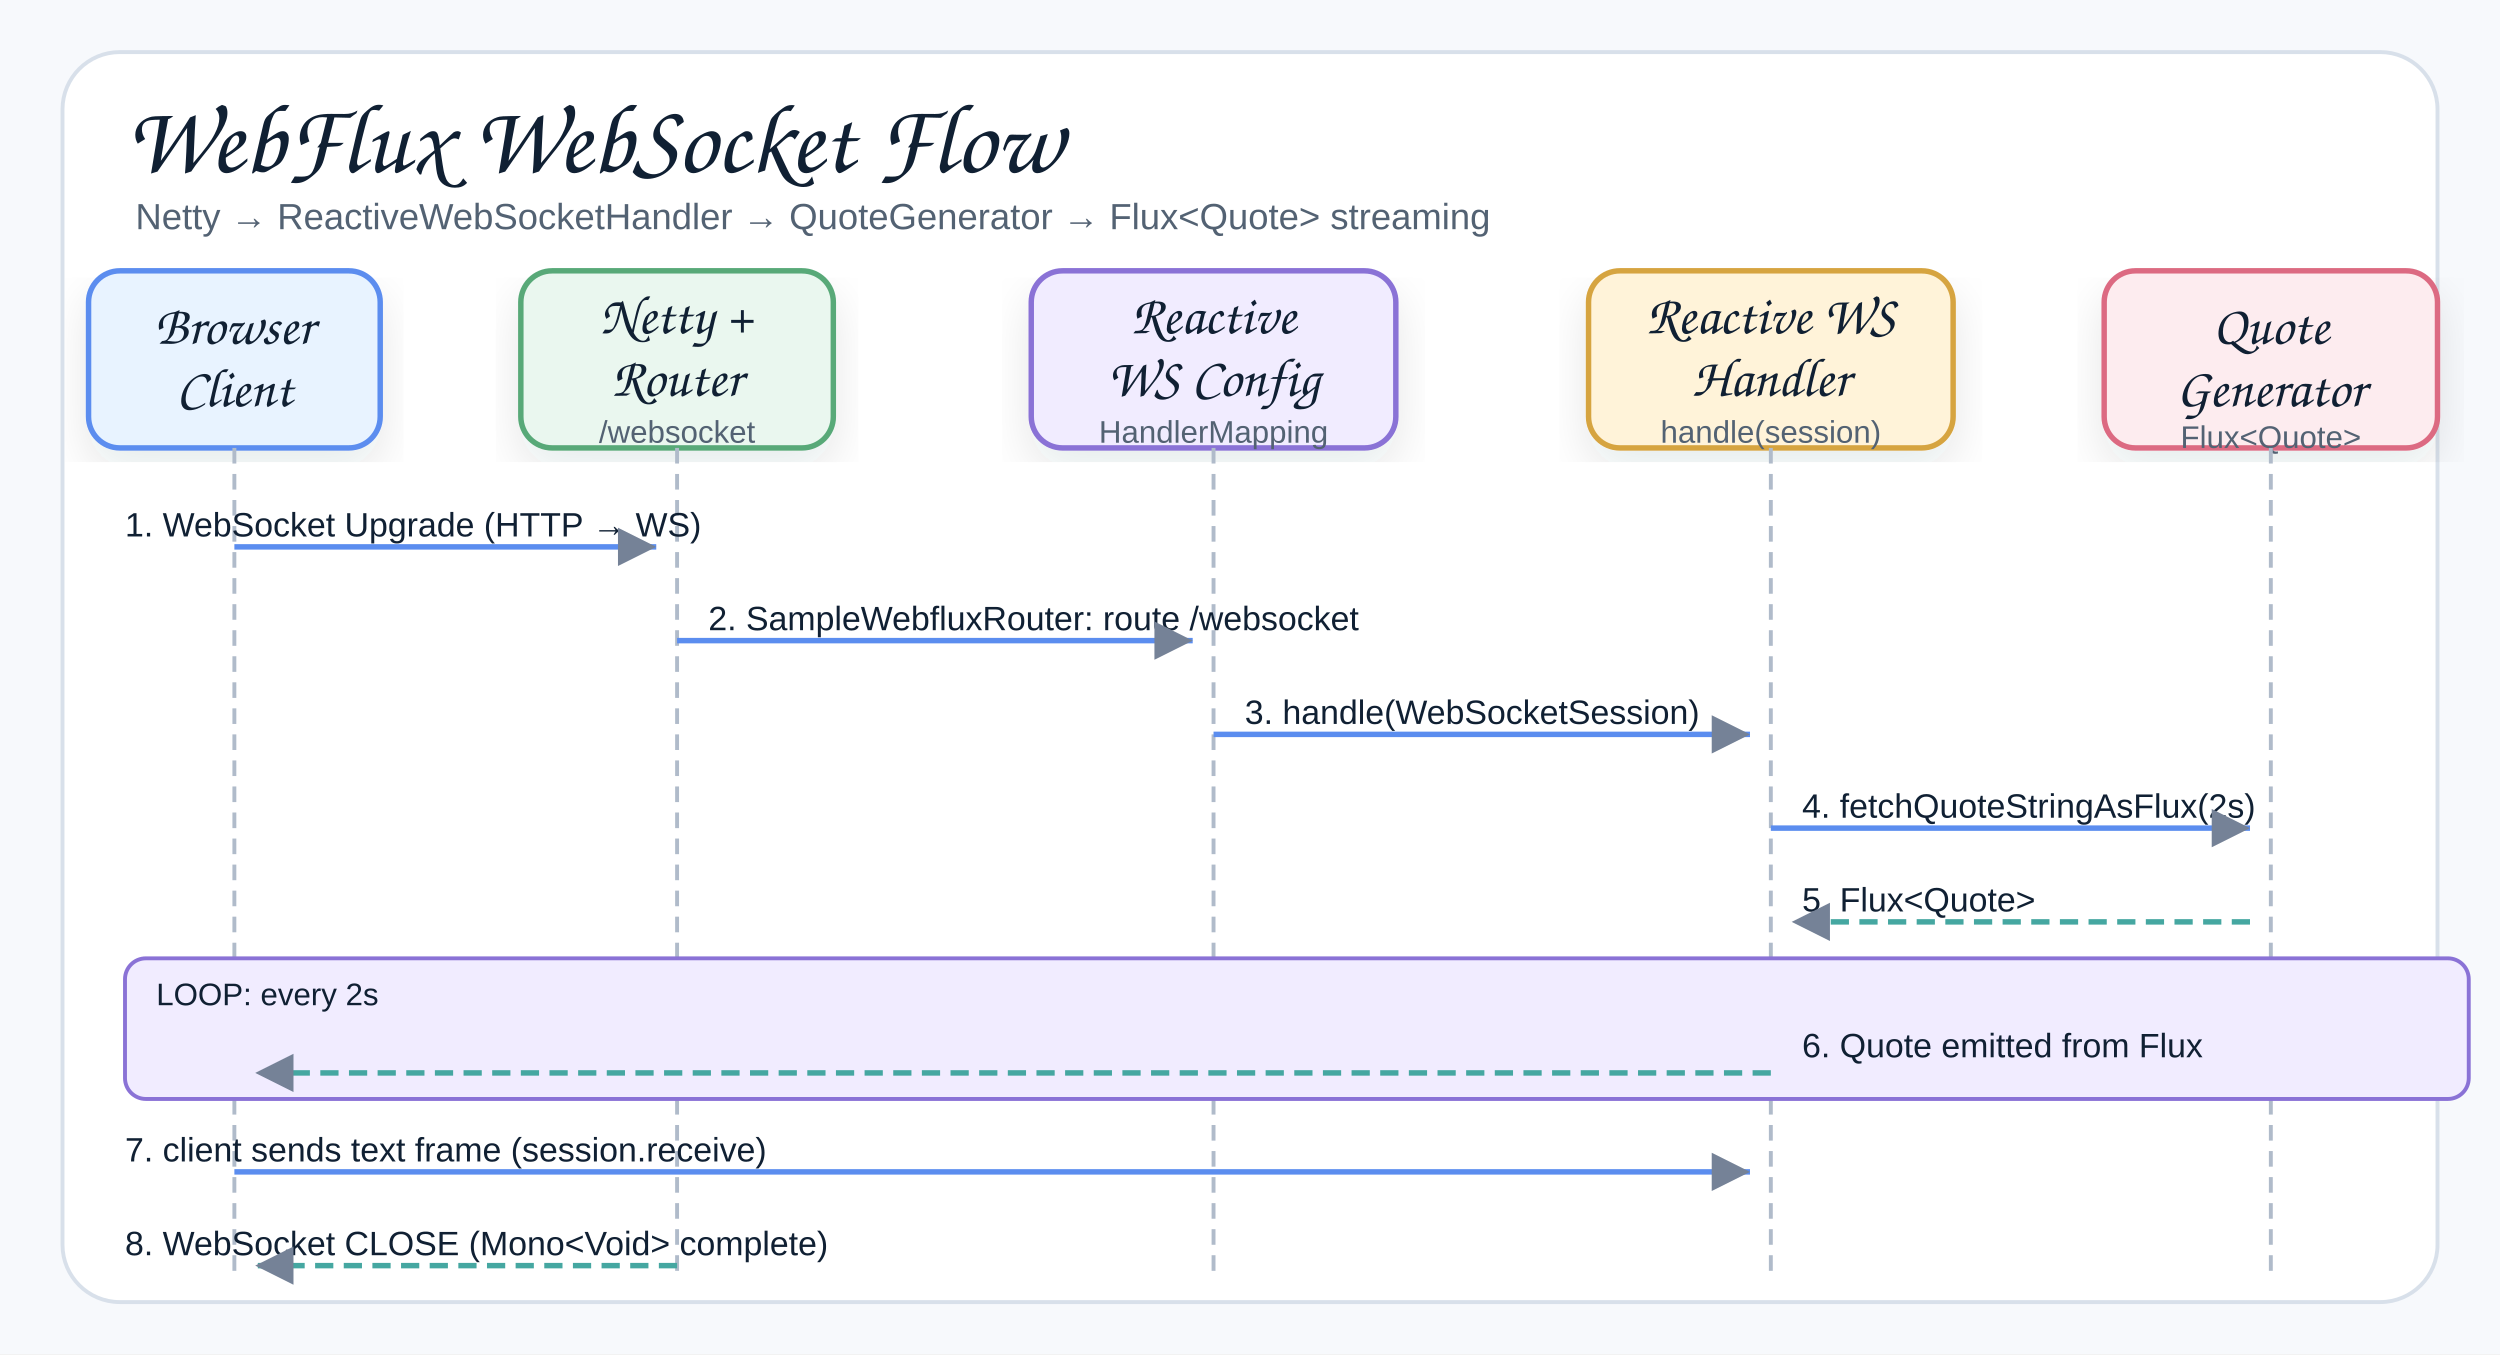
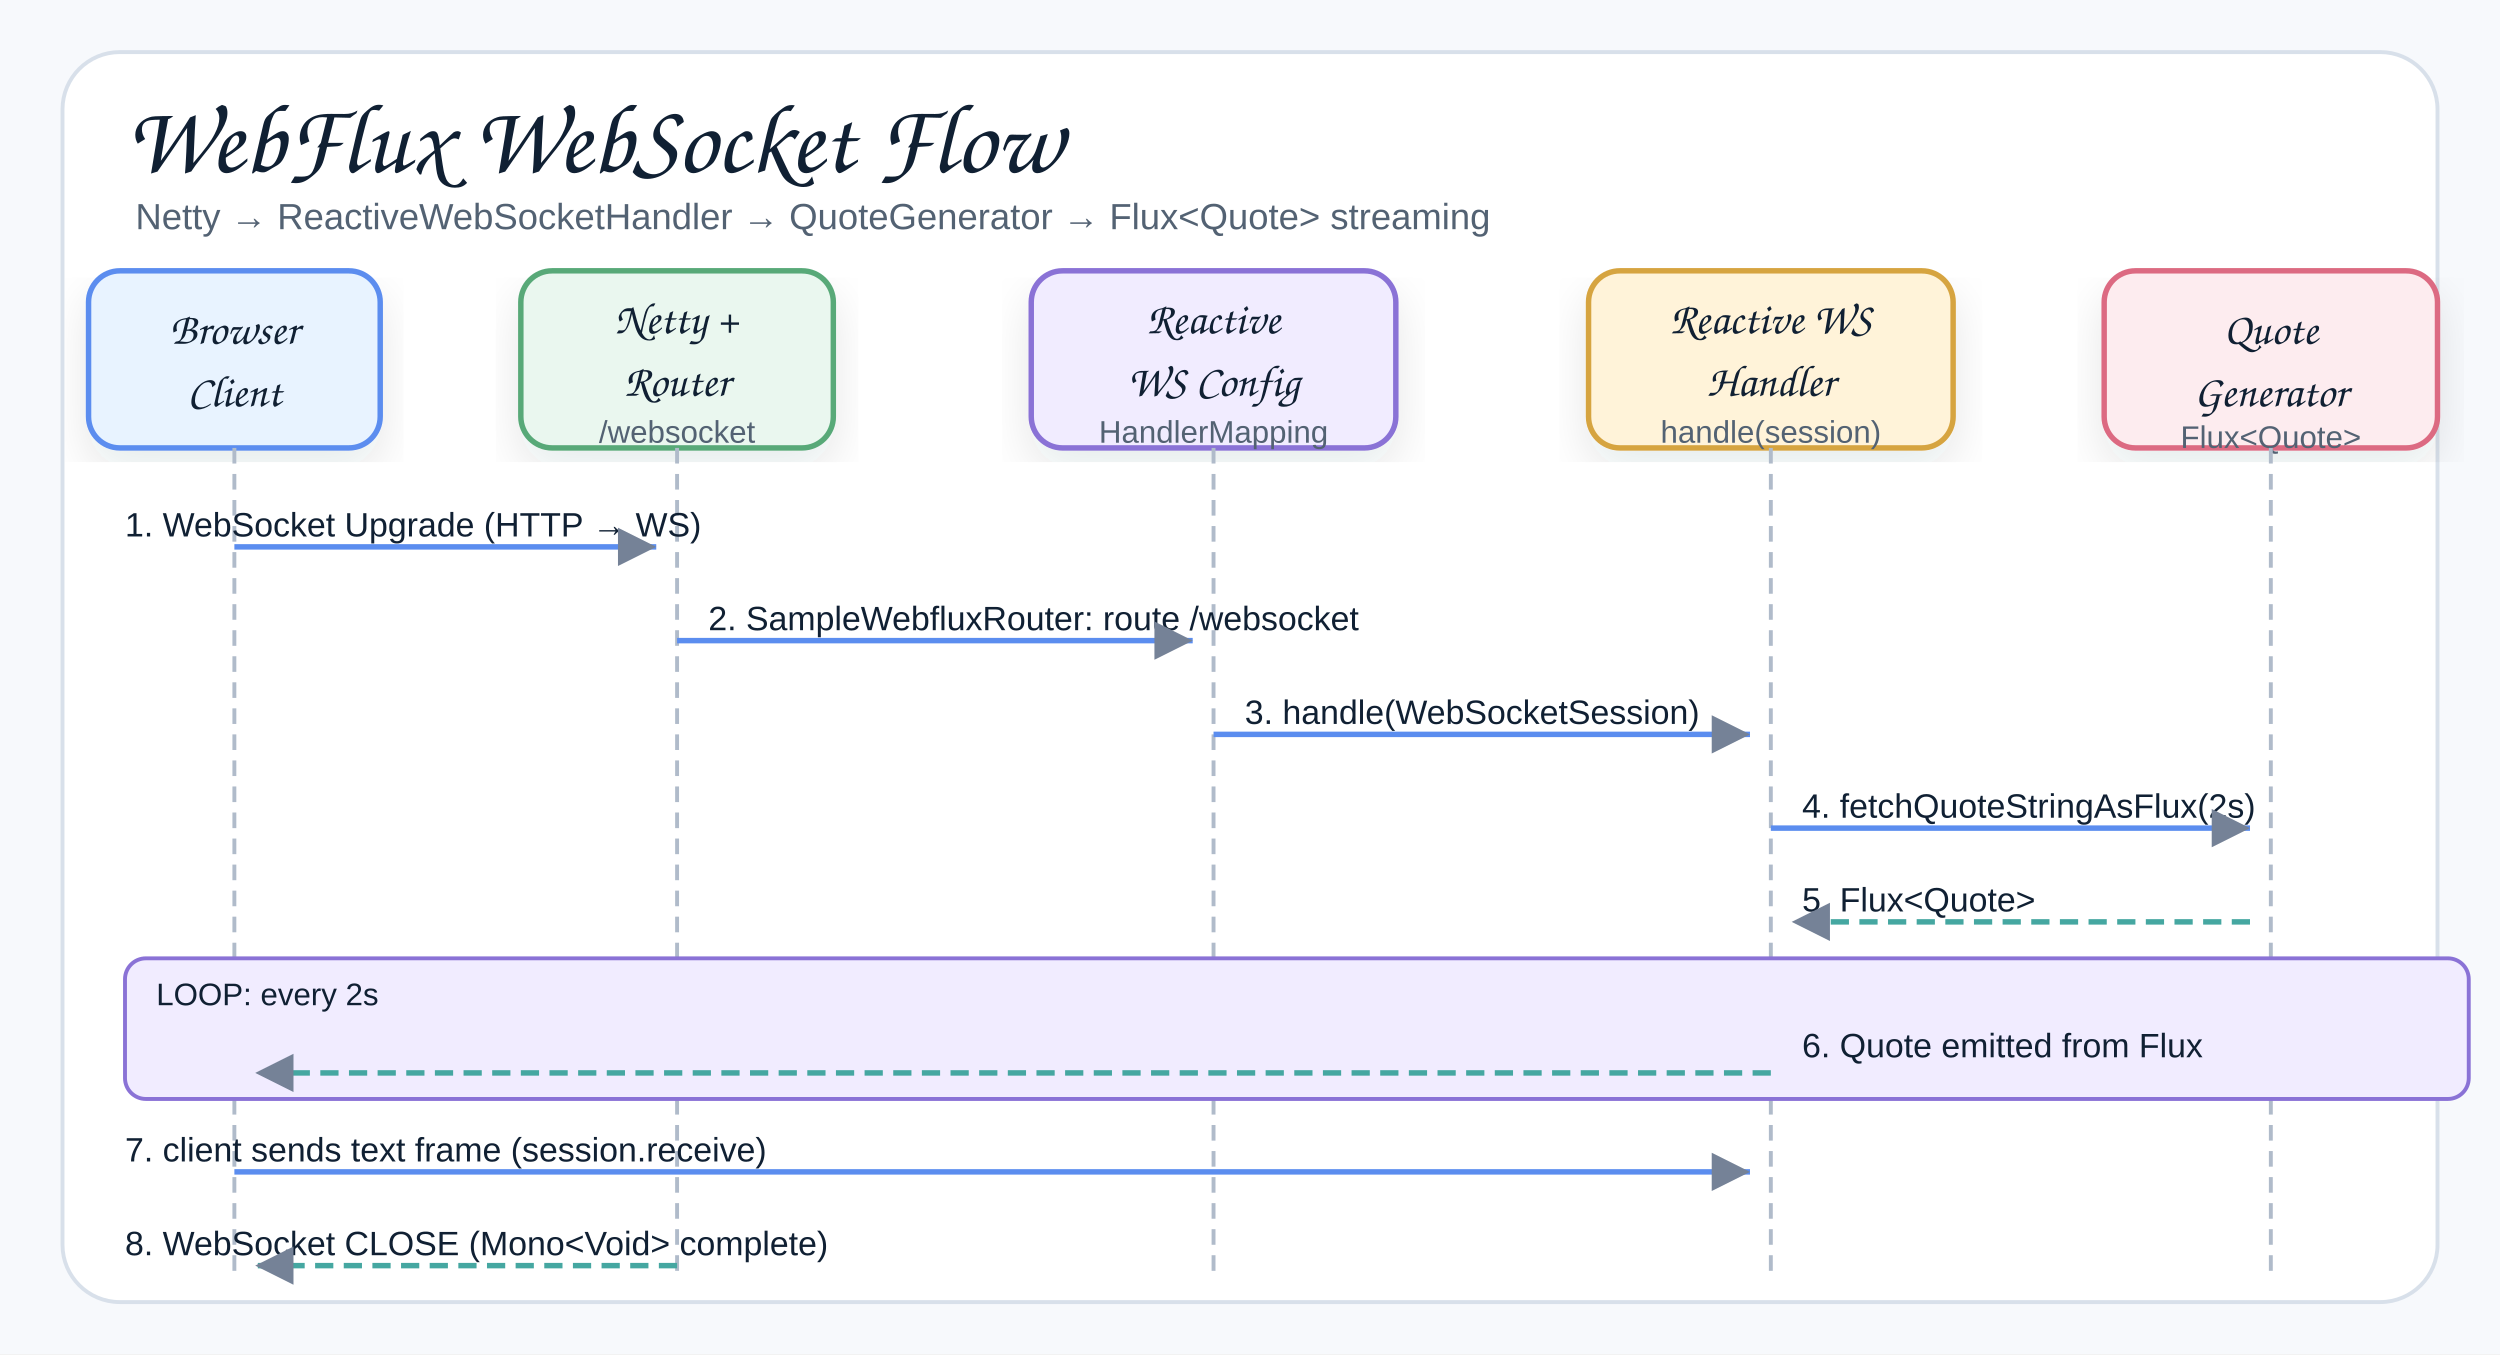
<svg xmlns="http://www.w3.org/2000/svg" width="960" height="520" viewBox="0 0 960 520" role="img" aria-label="WebFlux WebSocket connection/message sequence">
  <defs>
    <filter id="shadow" x="-8%" y="-8%" width="116%" height="116%">
      <feDropShadow dx="0" dy="8" stdDeviation="9" flood-color="#1f2937" flood-opacity="0.10" />
    </filter>
    <marker id="arrow" markerWidth="9" markerHeight="9" refX="8" refY="4.5" orient="auto" markerUnits="strokeWidth">
      <path d="M1,1 L8,4.5 L1,8 Z" fill="#758297" />
    </marker>
    <style>
    .canvas{fill:#f7f9fc}.frame{fill:#fff;stroke:#d8e0ea;stroke-width:1.5}
    .title{font-family:"Architects Daughter","Comic Sans MS","Comic Sans",cursive;font-size:38px;font-weight:400;fill:#102033}
    .subtitle{font-family:"Comic Sans MS","Comic Sans","Comic Neue",Arial,sans-serif;font-size:14px;font-weight:400;fill:#536273}
    .smallLabel{font-family:"Architects Daughter","Comic Sans MS","Comic Sans",cursive;font-size:21px;font-weight:400;fill:#102033}
    .mono{font-family:"Comic Sans MS","Comic Sans","Comic Neue",Arial,sans-serif;font-size:12px;font-weight:400;fill:#102033}
    .small{font-family:"Comic Sans MS","Comic Sans","Comic Neue",Arial,sans-serif;font-size:12px;font-weight:400;fill:#536273}
    .card{stroke-width:2.1;filter:url(#shadow)}
    .lifeline{stroke:#b0bbca;stroke-width:1.5;stroke-dasharray:6 4;fill:none}
    .reqArrow{stroke:#5B8DEF;stroke-width:2.1;fill:none;marker-end:url(#arrow)}
    .rspArrow{stroke:#45A7A1;stroke-width:2.1;stroke-dasharray:7 4;fill:none;marker-end:url(#arrow)}
    .msgLabel{font-family:"Comic Sans MS","Comic Sans","Comic Neue",Arial,sans-serif;font-size:13px;fill:#102033}
  </style>
  </defs>
  <rect class="canvas" width="960" height="520" />
  <rect class="frame" x="24" y="20" width="912" height="480" rx="22" />
  <text class="title" x="48" y="66">WebFlux WebSocket Flow</text>
  <text class="subtitle" x="52" y="88">Netty → ReactiveWebSocketHandler → QuoteGenerator → Flux&lt;Quote&gt; streaming</text>
  <g transform="translate(34,104)">
    <rect class="card" x="0" y="0" width="112" height="68" rx="12" fill="#E8F3FF" stroke="#5B8DEF" />
-     <text class="smallLabel" x="56" y="28" text-anchor="middle">Browser</text>
-     <text class="smallLabel" x="56" y="52" text-anchor="middle">Client</text>
+     <text class="smallLabel" style="font-size:17px" x="56" y="28" text-anchor="middle">Browser</text>
+     <text class="smallLabel" style="font-size:17px" x="56" y="52" text-anchor="middle">Client</text>
  </g>
  <g transform="translate(200,104)">
    <rect class="card" x="0" y="0" width="120" height="68" rx="12" fill="#EAF7EF" stroke="#58A978" />
-     <text class="smallLabel" x="60" y="24" text-anchor="middle">Netty +</text>
-     <text class="smallLabel" x="60" y="48" text-anchor="middle">Router</text>
+     <text class="smallLabel" style="font-size:17px" x="60" y="24" text-anchor="middle">Netty +</text>
+     <text class="smallLabel" style="font-size:17px" x="60" y="48" text-anchor="middle">Router</text>
    <text class="small" x="60" y="66" text-anchor="middle">/websocket</text>
  </g>
  <g transform="translate(396,104)">
    <rect class="card" x="0" y="0" width="140" height="68" rx="12" fill="#F1ECFF" stroke="#8A72D6" />
-     <text class="smallLabel" x="70" y="24" text-anchor="middle">Reactive</text>
-     <text class="smallLabel" x="70" y="48" text-anchor="middle">WS Config</text>
+     <text class="smallLabel" style="font-size:17px" x="70" y="24" text-anchor="middle">Reactive</text>
+     <text class="smallLabel" style="font-size:17px" x="70" y="48" text-anchor="middle">WS Config</text>
    <text class="small" x="70" y="66" text-anchor="middle">HandlerMapping</text>
  </g>
  <g transform="translate(610,104)">
    <rect class="card" x="0" y="0" width="140" height="68" rx="12" fill="#FFF3D9" stroke="#D6A441" />
-     <text class="smallLabel" x="70" y="24" text-anchor="middle">Reactive WS</text>
-     <text class="smallLabel" x="70" y="48" text-anchor="middle">Handler</text>
+     <text class="smallLabel" style="font-size:17px" x="70" y="24" text-anchor="middle">Reactive WS</text>
+     <text class="smallLabel" style="font-size:17px" x="70" y="48" text-anchor="middle">Handler</text>
    <text class="small" x="70" y="66" text-anchor="middle">handle(session)</text>
  </g>
  <g transform="translate(808,104)">
    <rect class="card" x="0" y="0" width="128" height="68" rx="12" fill="#FDECEF" stroke="#DC6B82" />
-     <text class="smallLabel" x="64" y="28" text-anchor="middle">Quote</text>
-     <text class="smallLabel" x="64" y="52" text-anchor="middle">Generator</text>
+     <text class="smallLabel" style="font-size:17px" x="64" y="28" text-anchor="middle">Quote</text>
+     <text class="smallLabel" style="font-size:17px" x="64" y="52" text-anchor="middle">Generator</text>
    <text class="small" x="64" y="68" text-anchor="middle">Flux&lt;Quote&gt;</text>
  </g>
  <line class="lifeline" x1="90" y1="172" x2="90" y2="490" />
  <line class="lifeline" x1="260" y1="172" x2="260" y2="490" />
  <line class="lifeline" x1="466" y1="172" x2="466" y2="490" />
  <line class="lifeline" x1="680" y1="172" x2="680" y2="490" />
  <line class="lifeline" x1="872" y1="172" x2="872" y2="490" />
  <text class="msgLabel" x="48" y="206">1. WebSocket Upgrade (HTTP → WS)</text>
  <path class="reqArrow" d="M90,210 L252,210" />
  <text class="msgLabel" x="272" y="242">2. SampleWebfluxRouter: route /websocket</text>
  <path class="reqArrow" d="M260,246 L458,246" />
  <text class="msgLabel" x="478" y="278">3. handle(WebSocketSession)</text>
  <path class="reqArrow" d="M466,282 L672,282" />
  <text class="msgLabel" x="692" y="314">4. fetchQuoteStringAsFlux(2s)</text>
  <path class="reqArrow" d="M680,318 L864,318" />
  <text class="msgLabel" x="692" y="350">5. Flux&lt;Quote&gt;</text>
  <path class="rspArrow" d="M864,354 L688,354" />
  <rect x="48" y="368" width="900" height="54" rx="8" fill="#F1ECFF" stroke="#8A72D6" stroke-width="1.5" />
  <text class="mono" x="60" y="386" fill="#8A72D6">LOOP: every 2s</text>
  <text class="msgLabel" x="692" y="406">6. Quote emitted from Flux</text>
  <path class="rspArrow" d="M680,412 L98,412" />
  <text class="msgLabel" x="48" y="446">7. client sends text frame (session.receive)</text>
  <path class="reqArrow" d="M90,450 L672,450" />
  <text class="msgLabel" x="48" y="482">8. WebSocket CLOSE (Mono&lt;Void&gt; complete)</text>
  <path class="rspArrow" d="M260,486 L98,486" />
</svg>
